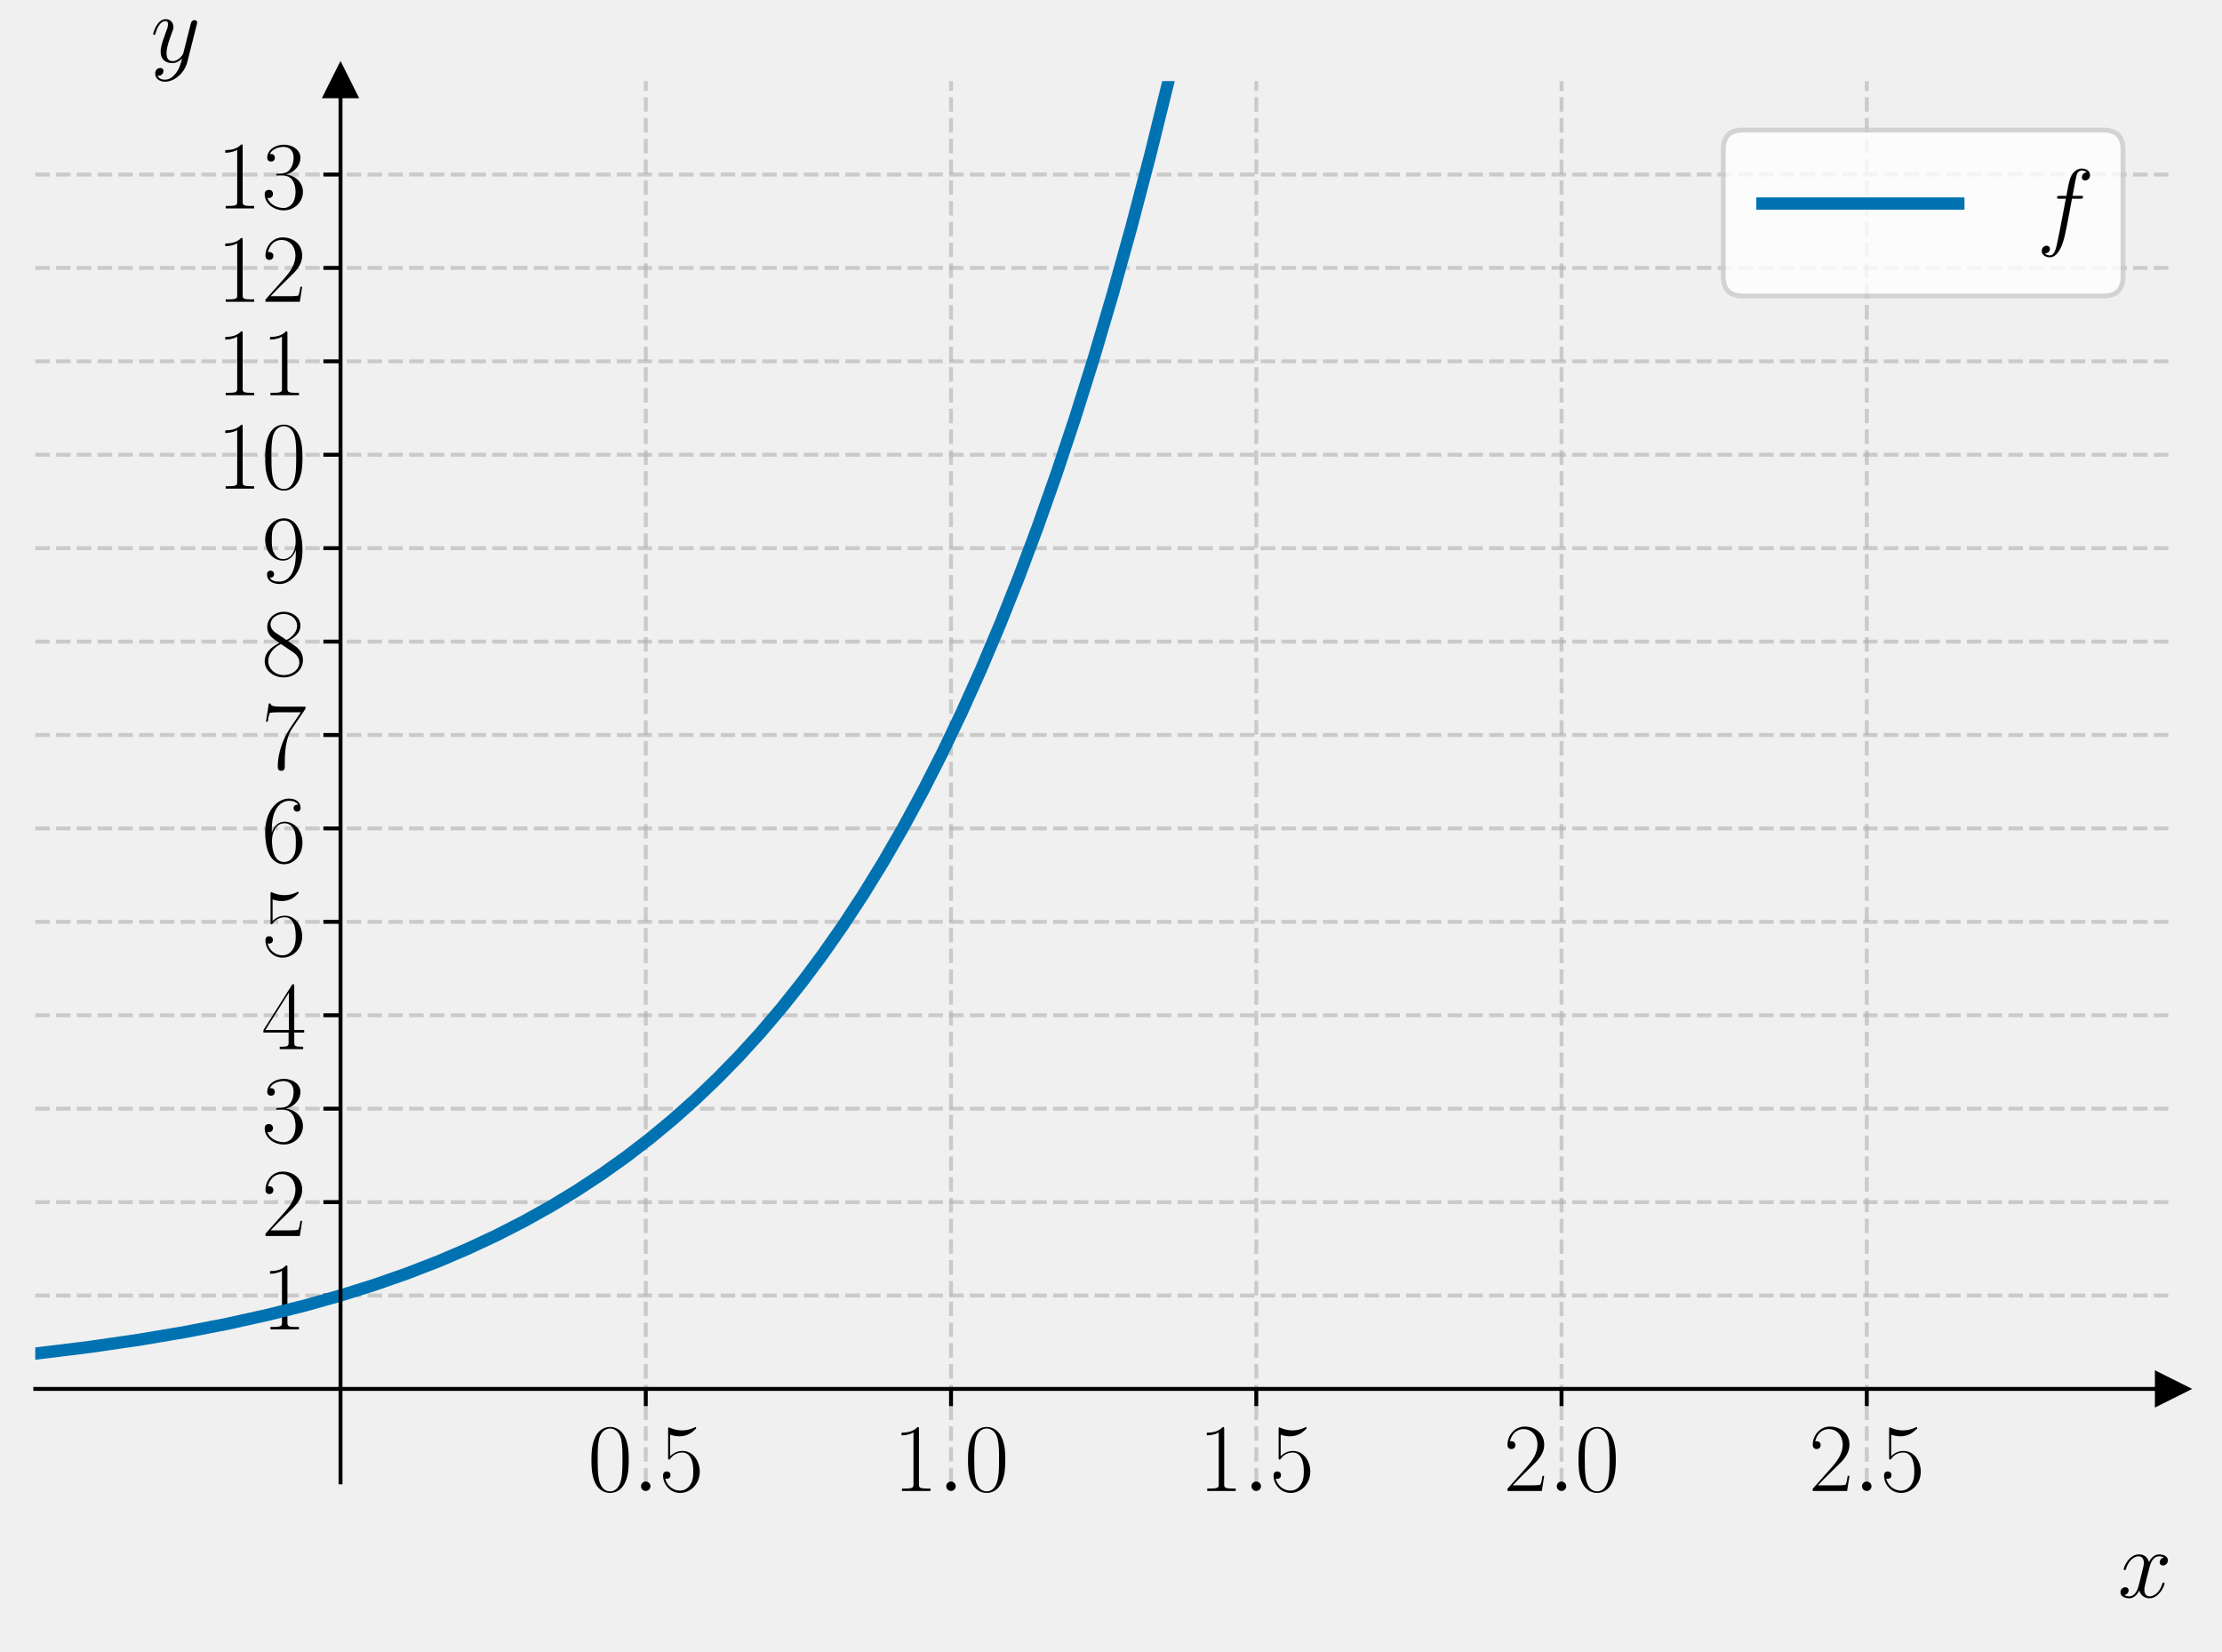
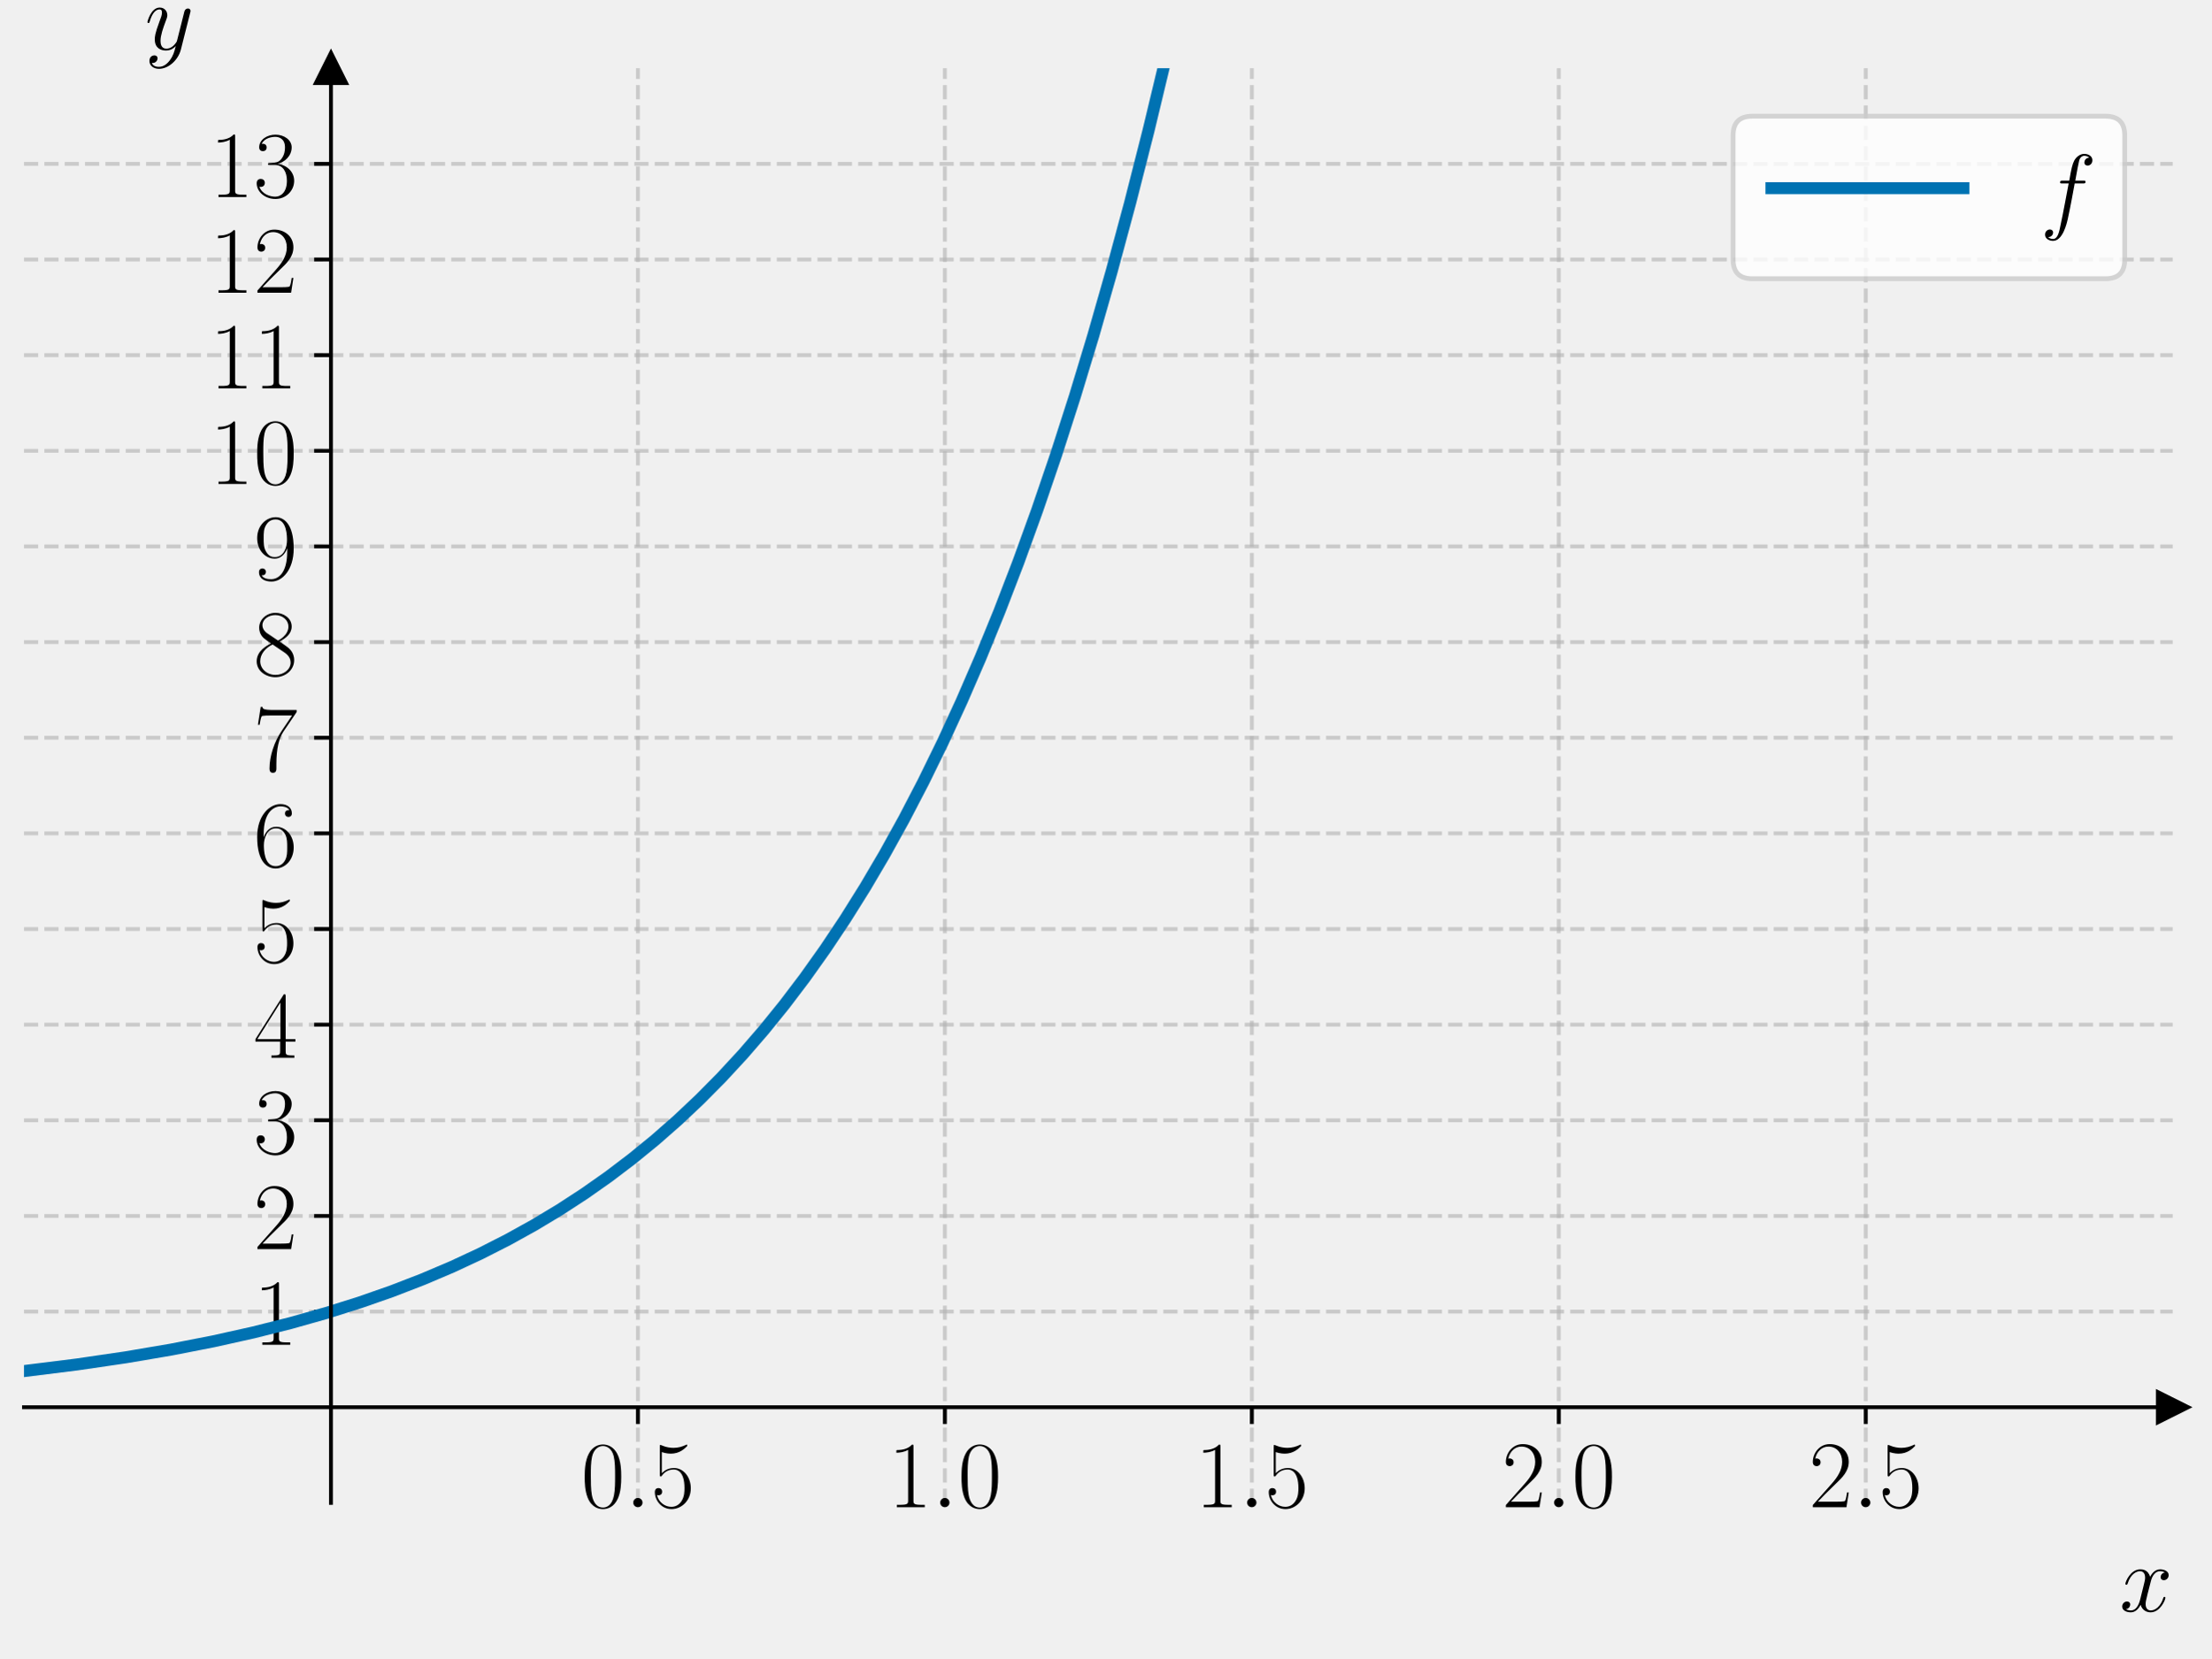
- <svg xmlns="http://www.w3.org/2000/svg" xmlns:xlink="http://www.w3.org/1999/xlink" width="453.6pt" height="337.208pt" viewBox="0 0 453.6 337.208" version="1.1">
+ <svg xmlns="http://www.w3.org/2000/svg" xmlns:xlink="http://www.w3.org/1999/xlink" width="460.8pt" height="345.6pt" viewBox="0 0 460.8 345.6" version="1.1">
  <defs>
    <style type="text/css">*{stroke-linejoin: round; stroke-linecap: butt}</style>
  </defs>
  <g id="figure_1">
    <g id="patch_1">
-       <path d="M 0 337.208  L 453.6 337.208  L 453.6 0  L 0 0  L 0 337.208  z " style="fill: none" />
+       <path d="M 0 345.6  L 460.8 345.6  L 460.8 0  L 0 0  L 0 345.6  z " style="fill: none" />
    </g>
    <g id="axes_1">
      <g id="patch_2">
-         <path d="M 7.2 302.656  L 443.4 302.656  L 443.4 16.556  L 7.2 16.556  L 7.2 302.656  z " style="fill: none" />
+         <path d="M 5 313.248  L 452.8 313.248  L 452.8 14.216  L 5 14.216  L 5 313.248  z " style="fill: none" />
      </g>
      <g id="matplotlib.axis_1">
        <g id="xtick_1">
          <g id="line2d_1">
-             <path d="M 131.829 302.656  L 131.829 16.556  " clip-path="url(#p2a534e1ad9)" style="fill: none; stroke-dasharray: 2.96,1.28; stroke-dashoffset: 0; stroke: #b0b0b0; stroke-opacity: 0.6; stroke-width: 0.8" />
+             <path d="M 132.943 313.248  L 132.943 14.216  " clip-path="url(#pb8b74c3a64)" style="fill: none; stroke-dasharray: 2.96,1.28; stroke-dashoffset: 0; stroke: #b0b0b0; stroke-opacity: 0.6; stroke-width: 0.8" />
          </g>
          <g id="line2d_2">
            <defs>
-               <path id="mebd7b97741" d="M 0 0  L 0 3.5  " style="stroke: #000000; stroke-width: 0.8" />
+               <path id="m19a4116d7a" d="M 0 0  L 0 3.5  " style="stroke: #000000; stroke-width: 0.8" />
            </defs>
            <g>
-               <use xlink:href="#mebd7b97741" x="131.829" y="283.582" style="stroke: #000000; stroke-width: 0.8" />
+               <use xlink:href="#m19a4116d7a" x="132.943" y="293.313" style="stroke: #000000; stroke-width: 0.8" />
            </g>
          </g>
          <g id="text_1">
-             <g transform="translate(119.9808 304.4193) scale(0.2 -0.2)">
+             <g transform="translate(121.095 314.1496) scale(0.2 -0.2)">
              <defs>
                <path id="CMR17-30" d="M 2688 2025  C 2688 2416 2682 3080 2413 3591  C 2176 4039 1798 4198 1466 4198  C 1158 4198 768 4058 525 3597  C 269 3118 243 2524 243 2025  C 243 1661 250 1106 448 619  C 723 -39 1216 -128 1466 -128  C 1760 -128 2208 -7 2470 600  C 2662 1042 2688 1559 2688 2025  z M 1466 -26  C 1056 -26 813 325 723 812  C 653 1188 653 1738 653 2096  C 653 2588 653 2997 736 3387  C 858 3929 1216 4096 1466 4096  C 1728 4096 2067 3923 2189 3400  C 2272 3036 2278 2607 2278 2096  C 2278 1680 2278 1169 2202 792  C 2067 95 1690 -26 1466 -26  z " transform="scale(0.015625)" />
                <path id="CMMI12-3a" d="M 1178 307  C 1178 492 1024 619 870 619  C 685 619 557 466 557 313  C 557 128 710 0 864 0  C 1050 0 1178 153 1178 307  z " transform="scale(0.015625)" />
                <path id="CMR17-35" d="M 730 3692  C 794 3666 1056 3584 1325 3584  C 1920 3584 2246 3911 2432 4100  C 2432 4157 2432 4192 2394 4192  C 2387 4192 2374 4192 2323 4163  C 2099 4058 1837 3973 1517 3973  C 1325 3973 1037 3999 723 4139  C 653 4171 640 4171 634 4171  C 602 4171 595 4164 595 4037  L 595 2203  C 595 2089 595 2057 659 2057  C 691 2057 704 2070 736 2114  C 941 2401 1222 2522 1542 2522  C 1766 2522 2246 2382 2246 1289  C 2246 1085 2246 715 2054 421  C 1894 159 1645 25 1370 25  C 947 25 518 320 403 814  C 429 807 480 795 506 795  C 589 795 749 840 749 1038  C 749 1210 627 1280 506 1280  C 358 1280 262 1190 262 1011  C 262 454 704 -128 1382 -128  C 2042 -128 2669 440 2669 1264  C 2669 2030 2170 2624 1549 2624  C 1222 2624 947 2503 730 2274  L 730 3692  z " transform="scale(0.015625)" />
              </defs>
              <use xlink:href="#CMR17-30" transform="scale(0.996264)" />
              <use xlink:href="#CMMI12-3a" transform="translate(45.69048 0) scale(0.996264)" />
              <use xlink:href="#CMR17-35" transform="translate(72.78765 0) scale(0.996264)" />
            </g>
          </g>
        </g>
        <g id="xtick_2">
          <g id="line2d_3">
-             <path d="M 194.143 302.656  L 194.143 16.556  " clip-path="url(#p2a534e1ad9)" style="fill: none; stroke-dasharray: 2.96,1.28; stroke-dashoffset: 0; stroke: #b0b0b0; stroke-opacity: 0.6; stroke-width: 0.8" />
+             <path d="M 196.914 313.248  L 196.914 14.216  " clip-path="url(#pb8b74c3a64)" style="fill: none; stroke-dasharray: 2.96,1.28; stroke-dashoffset: 0; stroke: #b0b0b0; stroke-opacity: 0.6; stroke-width: 0.8" />
          </g>
          <g id="line2d_4">
            <g>
-               <use xlink:href="#mebd7b97741" x="194.143" y="283.582" style="stroke: #000000; stroke-width: 0.8" />
+               <use xlink:href="#m19a4116d7a" x="196.914" y="293.313" style="stroke: #000000; stroke-width: 0.8" />
            </g>
          </g>
          <g id="text_2">
-             <g transform="translate(182.295 304.4193) scale(0.2 -0.2)">
+             <g transform="translate(185.0665 314.1496) scale(0.2 -0.2)">
              <defs>
                <path id="CMR17-31" d="M 1702 4058  C 1702 4192 1696 4192 1606 4192  C 1357 3916 979 3827 621 3827  C 602 3827 570 3827 563 3808  C 557 3795 557 3782 557 3648  C 755 3648 1088 3686 1344 3839  L 1344 461  C 1344 236 1331 160 781 160  L 589 160  L 589 0  C 896 0 1216 0 1523 0  C 1830 0 2150 0 2458 0  L 2458 160  L 2266 160  C 1715 160 1702 230 1702 458  L 1702 4058  z " transform="scale(0.015625)" />
              </defs>
              <use xlink:href="#CMR17-31" transform="scale(0.996264)" />
              <use xlink:href="#CMMI12-3a" transform="translate(45.69048 0) scale(0.996264)" />
              <use xlink:href="#CMR17-30" transform="translate(72.78765 0) scale(0.996264)" />
            </g>
          </g>
        </g>
        <g id="xtick_3">
          <g id="line2d_5">
-             <path d="M 256.457 302.656  L 256.457 16.556  " clip-path="url(#p2a534e1ad9)" style="fill: none; stroke-dasharray: 2.96,1.28; stroke-dashoffset: 0; stroke: #b0b0b0; stroke-opacity: 0.6; stroke-width: 0.8" />
+             <path d="M 260.886 313.248  L 260.886 14.216  " clip-path="url(#pb8b74c3a64)" style="fill: none; stroke-dasharray: 2.96,1.28; stroke-dashoffset: 0; stroke: #b0b0b0; stroke-opacity: 0.6; stroke-width: 0.8" />
          </g>
          <g id="line2d_6">
            <g>
-               <use xlink:href="#mebd7b97741" x="256.457" y="283.582" style="stroke: #000000; stroke-width: 0.8" />
+               <use xlink:href="#m19a4116d7a" x="260.886" y="293.313" style="stroke: #000000; stroke-width: 0.8" />
            </g>
          </g>
          <g id="text_3">
-             <g transform="translate(244.6093 304.4193) scale(0.2 -0.2)">
+             <g transform="translate(249.0379 314.1496) scale(0.2 -0.2)">
              <use xlink:href="#CMR17-31" transform="scale(0.996264)" />
              <use xlink:href="#CMMI12-3a" transform="translate(45.69048 0) scale(0.996264)" />
              <use xlink:href="#CMR17-35" transform="translate(72.78765 0) scale(0.996264)" />
            </g>
          </g>
        </g>
        <g id="xtick_4">
          <g id="line2d_7">
-             <path d="M 318.771 302.656  L 318.771 16.556  " clip-path="url(#p2a534e1ad9)" style="fill: none; stroke-dasharray: 2.96,1.28; stroke-dashoffset: 0; stroke: #b0b0b0; stroke-opacity: 0.6; stroke-width: 0.8" />
+             <path d="M 324.857 313.248  L 324.857 14.216  " clip-path="url(#pb8b74c3a64)" style="fill: none; stroke-dasharray: 2.96,1.28; stroke-dashoffset: 0; stroke: #b0b0b0; stroke-opacity: 0.6; stroke-width: 0.8" />
          </g>
          <g id="line2d_8">
            <g>
-               <use xlink:href="#mebd7b97741" x="318.771" y="283.582" style="stroke: #000000; stroke-width: 0.8" />
+               <use xlink:href="#m19a4116d7a" x="324.857" y="293.313" style="stroke: #000000; stroke-width: 0.8" />
            </g>
          </g>
          <g id="text_4">
-             <g transform="translate(306.9236 304.4193) scale(0.2 -0.2)">
+             <g transform="translate(313.0093 314.1496) scale(0.2 -0.2)">
              <defs>
                <path id="CMR17-32" d="M 2669 989  L 2554 989  C 2490 536 2438 459 2413 420  C 2381 369 1920 369 1830 369  L 602 369  C 832 619 1280 1072 1824 1597  C 2214 1967 2669 2402 2669 3035  C 2669 3790 2067 4224 1395 4224  C 691 4224 262 3604 262 3030  C 262 2780 448 2748 525 2748  C 589 2748 781 2787 781 3010  C 781 3207 614 3264 525 3264  C 486 3264 448 3258 422 3245  C 544 3790 915 4058 1306 4058  C 1862 4058 2227 3617 2227 3035  C 2227 2479 1901 2000 1536 1584  L 262 146  L 262 0  L 2515 0  L 2669 989  z " transform="scale(0.015625)" />
              </defs>
              <use xlink:href="#CMR17-32" transform="scale(0.996264)" />
              <use xlink:href="#CMMI12-3a" transform="translate(45.69048 0) scale(0.996264)" />
              <use xlink:href="#CMR17-30" transform="translate(72.78765 0) scale(0.996264)" />
            </g>
          </g>
        </g>
        <g id="xtick_5">
          <g id="line2d_9">
-             <path d="M 381.086 302.656  L 381.086 16.556  " clip-path="url(#p2a534e1ad9)" style="fill: none; stroke-dasharray: 2.96,1.28; stroke-dashoffset: 0; stroke: #b0b0b0; stroke-opacity: 0.6; stroke-width: 0.8" />
+             <path d="M 388.829 313.248  L 388.829 14.216  " clip-path="url(#pb8b74c3a64)" style="fill: none; stroke-dasharray: 2.96,1.28; stroke-dashoffset: 0; stroke: #b0b0b0; stroke-opacity: 0.6; stroke-width: 0.8" />
          </g>
          <g id="line2d_10">
            <g>
-               <use xlink:href="#mebd7b97741" x="381.086" y="283.582" style="stroke: #000000; stroke-width: 0.8" />
+               <use xlink:href="#m19a4116d7a" x="388.829" y="293.313" style="stroke: #000000; stroke-width: 0.8" />
            </g>
          </g>
          <g id="text_5">
-             <g transform="translate(369.2379 304.4193) scale(0.2 -0.2)">
+             <g transform="translate(376.9808 314.1496) scale(0.2 -0.2)">
              <use xlink:href="#CMR17-32" transform="scale(0.996264)" />
              <use xlink:href="#CMMI12-3a" transform="translate(45.69048 0) scale(0.996264)" />
              <use xlink:href="#CMR17-35" transform="translate(72.78765 0) scale(0.996264)" />
            </g>
          </g>
        </g>
        <g id="text_6">
-           <g transform="translate(432.3132 326.1319) scale(0.2 -0.2)">
+           <g transform="translate(441.7132 335.8622) scale(0.2 -0.2)">
            <defs>
              <path id="CMMI12-78" d="M 3034 2606  C 2829 2567 2752 2414 2752 2293  C 2752 2139 2874 2088 2963 2088  C 3155 2088 3290 2254 3290 2427  C 3290 2695 2982 2816 2714 2816  C 2323 2816 2106 2433 2048 2312  C 1901 2816 1504 2816 1389 2816  C 736 2816 390 1980 390 1839  C 390 1814 416 1782 461 1782  C 512 1782 525 1820 538 1846  C 755 2555 1184 2689 1370 2689  C 1658 2689 1715 2420 1715 2267  C 1715 2127 1677 1980 1600 1673  L 1382 798  C 1286 415 1101 64 762 64  C 730 64 570 64 435 147  C 666 192 717 383 717 460  C 717 588 621 664 499 664  C 346 664 179 530 179 326  C 179 57 480 -64 755 -64  C 1062 -64 1280 179 1414 441  C 1517 64 1837 -64 2074 -64  C 2726 -64 3072 773 3072 913  C 3072 945 3046 971 3008 971  C 2950 971 2944 939 2925 888  C 2752 326 2381 64 2093 64  C 1869 64 1747 230 1747 492  C 1747 632 1773 734 1875 1156  L 2099 2024  C 2195 2408 2413 2689 2707 2689  C 2720 2689 2899 2689 3034 2606  z " transform="scale(0.015625)" />
            </defs>
            <use xlink:href="#CMMI12-78" transform="scale(0.996264)" />
          </g>
        </g>
      </g>
      <g id="matplotlib.axis_2">
        <g id="ytick_1">
          <g id="line2d_11">
-             <path d="M 7.2 264.509  L 443.4 264.509  " clip-path="url(#p2a534e1ad9)" style="fill: none; stroke-dasharray: 2.96,1.28; stroke-dashoffset: 0; stroke: #b0b0b0; stroke-opacity: 0.6; stroke-width: 0.8" />
+             <path d="M 5 273.377  L 452.8 273.377  " clip-path="url(#pb8b74c3a64)" style="fill: none; stroke-dasharray: 2.96,1.28; stroke-dashoffset: 0; stroke: #b0b0b0; stroke-opacity: 0.6; stroke-width: 0.8" />
          </g>
          <g id="line2d_12">
            <defs>
-               <path id="mc2aa4dd7ed" d="M 0 0  L -3.5 0  " style="stroke: #000000; stroke-width: 0.8" />
+               <path id="md9e935d1d8" d="M 0 0  L -3.5 0  " style="stroke: #000000; stroke-width: 0.8" />
            </defs>
            <g>
-               <use xlink:href="#mc2aa4dd7ed" x="69.514" y="264.509" style="stroke: #000000; stroke-width: 0.8" />
+               <use xlink:href="#md9e935d1d8" x="68.971" y="273.377" style="stroke: #000000; stroke-width: 0.8" />
            </g>
          </g>
          <g id="text_7">
-             <g transform="translate(53.37619 271.4275) scale(0.2 -0.2)">
+             <g transform="translate(52.83333 280.2956) scale(0.2 -0.2)">
              <use xlink:href="#CMR17-31" transform="scale(0.996264)" />
            </g>
          </g>
        </g>
        <g id="ytick_2">
          <g id="line2d_13">
-             <path d="M 7.2 245.436  L 443.4 245.436  " clip-path="url(#p2a534e1ad9)" style="fill: none; stroke-dasharray: 2.96,1.28; stroke-dashoffset: 0; stroke: #b0b0b0; stroke-opacity: 0.6; stroke-width: 0.8" />
+             <path d="M 5 253.442  L 452.8 253.442  " clip-path="url(#pb8b74c3a64)" style="fill: none; stroke-dasharray: 2.96,1.28; stroke-dashoffset: 0; stroke: #b0b0b0; stroke-opacity: 0.6; stroke-width: 0.8" />
          </g>
          <g id="line2d_14">
            <g>
-               <use xlink:href="#mc2aa4dd7ed" x="69.514" y="245.436" style="stroke: #000000; stroke-width: 0.8" />
+               <use xlink:href="#md9e935d1d8" x="68.971" y="253.442" style="stroke: #000000; stroke-width: 0.8" />
            </g>
          </g>
          <g id="text_8">
-             <g transform="translate(53.37619 252.3542) scale(0.2 -0.2)">
+             <g transform="translate(52.83333 260.3602) scale(0.2 -0.2)">
              <use xlink:href="#CMR17-32" transform="scale(0.996264)" />
            </g>
          </g>
        </g>
        <g id="ytick_3">
          <g id="line2d_15">
-             <path d="M 7.2 226.362  L 443.4 226.362  " clip-path="url(#p2a534e1ad9)" style="fill: none; stroke-dasharray: 2.96,1.28; stroke-dashoffset: 0; stroke: #b0b0b0; stroke-opacity: 0.6; stroke-width: 0.8" />
+             <path d="M 5 233.506  L 452.8 233.506  " clip-path="url(#pb8b74c3a64)" style="fill: none; stroke-dasharray: 2.96,1.28; stroke-dashoffset: 0; stroke: #b0b0b0; stroke-opacity: 0.6; stroke-width: 0.8" />
          </g>
          <g id="line2d_16">
            <g>
-               <use xlink:href="#mc2aa4dd7ed" x="69.514" y="226.362" style="stroke: #000000; stroke-width: 0.8" />
+               <use xlink:href="#md9e935d1d8" x="68.971" y="233.506" style="stroke: #000000; stroke-width: 0.8" />
            </g>
          </g>
          <g id="text_9">
-             <g transform="translate(53.37619 233.2809) scale(0.2 -0.2)">
+             <g transform="translate(52.83333 240.4247) scale(0.2 -0.2)">
              <defs>
                <path id="CMR17-33" d="M 1414 2157  C 1984 2157 2234 1662 2234 1090  C 2234 320 1824 25 1453 25  C 1114 25 563 194 390 693  C 422 680 454 680 486 680  C 640 680 755 782 755 948  C 755 1133 614 1216 486 1216  C 378 1216 211 1165 211 926  C 211 335 787 -128 1466 -128  C 2176 -128 2720 430 2720 1085  C 2720 1707 2208 2157 1600 2227  C 2086 2328 2554 2756 2554 3329  C 2554 3820 2048 4179 1472 4179  C 890 4179 378 3829 378 3329  C 378 3110 544 3072 627 3072  C 762 3072 877 3155 877 3321  C 877 3486 762 3569 627 3569  C 602 3569 570 3569 544 3557  C 730 3959 1235 4032 1459 4032  C 1683 4032 2106 3925 2106 3320  C 2106 3143 2080 2828 1862 2550  C 1670 2304 1453 2304 1242 2284  C 1210 2284 1062 2269 1037 2269  C 992 2263 966 2257 966 2208  C 966 2163 973 2157 1101 2157  L 1414 2157  z " transform="scale(0.015625)" />
              </defs>
              <use xlink:href="#CMR17-33" transform="scale(0.996264)" />
            </g>
          </g>
        </g>
        <g id="ytick_4">
          <g id="line2d_17">
-             <path d="M 7.2 207.289  L 443.4 207.289  " clip-path="url(#p2a534e1ad9)" style="fill: none; stroke-dasharray: 2.96,1.28; stroke-dashoffset: 0; stroke: #b0b0b0; stroke-opacity: 0.6; stroke-width: 0.8" />
+             <path d="M 5 213.571  L 452.8 213.571  " clip-path="url(#pb8b74c3a64)" style="fill: none; stroke-dasharray: 2.96,1.28; stroke-dashoffset: 0; stroke: #b0b0b0; stroke-opacity: 0.6; stroke-width: 0.8" />
          </g>
          <g id="line2d_18">
            <g>
-               <use xlink:href="#mc2aa4dd7ed" x="69.514" y="207.289" style="stroke: #000000; stroke-width: 0.8" />
+               <use xlink:href="#md9e935d1d8" x="68.971" y="213.571" style="stroke: #000000; stroke-width: 0.8" />
            </g>
          </g>
          <g id="text_10">
-             <g transform="translate(53.37619 214.2076) scale(0.2 -0.2)">
+             <g transform="translate(52.83333 220.4893) scale(0.2 -0.2)">
              <defs>
                <path id="CMR17-34" d="M 2150 4122  C 2150 4256 2144 4256 2029 4256  L 128 1254  L 128 1088  L 1779 1088  L 1779 457  C 1779 224 1766 160 1318 160  L 1197 160  L 1197 0  C 1402 0 1747 0 1965 0  C 2182 0 2528 0 2733 0  L 2733 160  L 2611 160  C 2163 160 2150 224 2150 457  L 2150 1088  L 2803 1088  L 2803 1254  L 2150 1254  L 2150 4122  z M 1798 3703  L 1798 1254  L 256 1254  L 1798 3703  z " transform="scale(0.015625)" />
              </defs>
              <use xlink:href="#CMR17-34" transform="scale(0.996264)" />
            </g>
          </g>
        </g>
        <g id="ytick_5">
          <g id="line2d_19">
-             <path d="M 7.2 188.216  L 443.4 188.216  " clip-path="url(#p2a534e1ad9)" style="fill: none; stroke-dasharray: 2.96,1.28; stroke-dashoffset: 0; stroke: #b0b0b0; stroke-opacity: 0.6; stroke-width: 0.8" />
+             <path d="M 5 193.635  L 452.8 193.635  " clip-path="url(#pb8b74c3a64)" style="fill: none; stroke-dasharray: 2.96,1.28; stroke-dashoffset: 0; stroke: #b0b0b0; stroke-opacity: 0.6; stroke-width: 0.8" />
          </g>
          <g id="line2d_20">
            <g>
-               <use xlink:href="#mc2aa4dd7ed" x="69.514" y="188.216" style="stroke: #000000; stroke-width: 0.8" />
+               <use xlink:href="#md9e935d1d8" x="68.971" y="193.635" style="stroke: #000000; stroke-width: 0.8" />
            </g>
          </g>
          <g id="text_11">
-             <g transform="translate(53.37619 195.1343) scale(0.2 -0.2)">
+             <g transform="translate(52.83333 200.5538) scale(0.2 -0.2)">
              <use xlink:href="#CMR17-35" transform="scale(0.996264)" />
            </g>
          </g>
        </g>
        <g id="ytick_6">
          <g id="line2d_21">
-             <path d="M 7.2 169.143  L 443.4 169.143  " clip-path="url(#p2a534e1ad9)" style="fill: none; stroke-dasharray: 2.96,1.28; stroke-dashoffset: 0; stroke: #b0b0b0; stroke-opacity: 0.6; stroke-width: 0.8" />
+             <path d="M 5 173.7  L 452.8 173.7  " clip-path="url(#pb8b74c3a64)" style="fill: none; stroke-dasharray: 2.96,1.28; stroke-dashoffset: 0; stroke: #b0b0b0; stroke-opacity: 0.6; stroke-width: 0.8" />
          </g>
          <g id="line2d_22">
            <g>
-               <use xlink:href="#mc2aa4dd7ed" x="69.514" y="169.143" style="stroke: #000000; stroke-width: 0.8" />
+               <use xlink:href="#md9e935d1d8" x="68.971" y="173.7" style="stroke: #000000; stroke-width: 0.8" />
            </g>
          </g>
          <g id="text_12">
-             <g transform="translate(53.37619 176.0611) scale(0.2 -0.2)">
+             <g transform="translate(52.83333 180.6184) scale(0.2 -0.2)">
              <defs>
                <path id="CMR17-36" d="M 678 2176  C 678 3690 1395 4032 1811 4032  C 1946 4032 2272 4009 2400 3776  C 2298 3776 2106 3776 2106 3553  C 2106 3381 2246 3323 2336 3323  C 2394 3323 2566 3348 2566 3560  C 2566 3954 2246 4179 1805 4179  C 1043 4179 243 3390 243 1984  C 243 253 966 -128 1478 -128  C 2099 -128 2688 427 2688 1283  C 2688 2081 2170 2662 1517 2662  C 1126 2662 838 2407 678 1960  L 678 2176  z M 1478 25  C 691 25 691 1200 691 1436  C 691 1896 909 2560 1504 2560  C 1613 2560 1926 2560 2138 2120  C 2253 1870 2253 1609 2253 1289  C 2253 944 2253 690 2118 434  C 1978 171 1773 25 1478 25  z " transform="scale(0.015625)" />
              </defs>
              <use xlink:href="#CMR17-36" transform="scale(0.996264)" />
            </g>
          </g>
        </g>
        <g id="ytick_7">
          <g id="line2d_23">
-             <path d="M 7.2 150.069  L 443.4 150.069  " clip-path="url(#p2a534e1ad9)" style="fill: none; stroke-dasharray: 2.96,1.28; stroke-dashoffset: 0; stroke: #b0b0b0; stroke-opacity: 0.6; stroke-width: 0.8" />
+             <path d="M 5 153.764  L 452.8 153.764  " clip-path="url(#pb8b74c3a64)" style="fill: none; stroke-dasharray: 2.96,1.28; stroke-dashoffset: 0; stroke: #b0b0b0; stroke-opacity: 0.6; stroke-width: 0.8" />
          </g>
          <g id="line2d_24">
            <g>
-               <use xlink:href="#mc2aa4dd7ed" x="69.514" y="150.069" style="stroke: #000000; stroke-width: 0.8" />
+               <use xlink:href="#md9e935d1d8" x="68.971" y="153.764" style="stroke: #000000; stroke-width: 0.8" />
            </g>
          </g>
          <g id="text_13">
-             <g transform="translate(53.37619 156.9878) scale(0.2 -0.2)">
+             <g transform="translate(52.83333 160.6829) scale(0.2 -0.2)">
              <defs>
                <path id="CMR17-37" d="M 2886 3941  L 2886 4081  L 1382 4081  C 634 4081 621 4165 595 4288  L 480 4288  L 294 3094  L 410 3094  C 429 3215 474 3540 550 3661  C 589 3712 1062 3712 1171 3712  L 2579 3712  L 1869 2661  C 1395 1954 1069 999 1069 165  C 1069 89 1069 -128 1299 -128  C 1530 -128 1530 89 1530 171  L 1530 465  C 1530 1508 1709 2196 2003 2636  L 2886 3941  z " transform="scale(0.015625)" />
              </defs>
              <use xlink:href="#CMR17-37" transform="scale(0.996264)" />
            </g>
          </g>
        </g>
        <g id="ytick_8">
          <g id="line2d_25">
-             <path d="M 7.2 130.996  L 443.4 130.996  " clip-path="url(#p2a534e1ad9)" style="fill: none; stroke-dasharray: 2.96,1.28; stroke-dashoffset: 0; stroke: #b0b0b0; stroke-opacity: 0.6; stroke-width: 0.8" />
+             <path d="M 5 133.829  L 452.8 133.829  " clip-path="url(#pb8b74c3a64)" style="fill: none; stroke-dasharray: 2.96,1.28; stroke-dashoffset: 0; stroke: #b0b0b0; stroke-opacity: 0.6; stroke-width: 0.8" />
          </g>
          <g id="line2d_26">
            <g>
-               <use xlink:href="#mc2aa4dd7ed" x="69.514" y="130.996" style="stroke: #000000; stroke-width: 0.8" />
+               <use xlink:href="#md9e935d1d8" x="68.971" y="133.829" style="stroke: #000000; stroke-width: 0.8" />
            </g>
          </g>
          <g id="text_14">
-             <g transform="translate(53.37619 137.9145) scale(0.2 -0.2)">
+             <g transform="translate(52.83333 140.7475) scale(0.2 -0.2)">
              <defs>
                <path id="CMR17-38" d="M 1741 2264  C 2144 2467 2554 2773 2554 3263  C 2554 3841 1990 4179 1472 4179  C 890 4179 378 3759 378 3180  C 378 3021 416 2747 666 2505  C 730 2442 998 2251 1171 2130  C 883 1983 211 1634 211 934  C 211 279 838 -128 1459 -128  C 2144 -128 2720 362 2720 1010  C 2720 1590 2330 1857 2074 2029  L 1741 2264  z M 902 2822  C 851 2854 595 3051 595 3351  C 595 3739 998 4032 1459 4032  C 1965 4032 2336 3676 2336 3262  C 2336 2669 1670 2331 1638 2331  C 1632 2331 1626 2331 1574 2370  L 902 2822  z M 2080 1519  C 2176 1449 2483 1240 2483 851  C 2483 381 2010 25 1472 25  C 890 25 448 438 448 940  C 448 1443 838 1862 1280 2060  L 2080 1519  z " transform="scale(0.015625)" />
              </defs>
              <use xlink:href="#CMR17-38" transform="scale(0.996264)" />
            </g>
          </g>
        </g>
        <g id="ytick_9">
          <g id="line2d_27">
-             <path d="M 7.2 111.923  L 443.4 111.923  " clip-path="url(#p2a534e1ad9)" style="fill: none; stroke-dasharray: 2.96,1.28; stroke-dashoffset: 0; stroke: #b0b0b0; stroke-opacity: 0.6; stroke-width: 0.8" />
+             <path d="M 5 113.894  L 452.8 113.894  " clip-path="url(#pb8b74c3a64)" style="fill: none; stroke-dasharray: 2.96,1.28; stroke-dashoffset: 0; stroke: #b0b0b0; stroke-opacity: 0.6; stroke-width: 0.8" />
          </g>
          <g id="line2d_28">
            <g>
-               <use xlink:href="#mc2aa4dd7ed" x="69.514" y="111.923" style="stroke: #000000; stroke-width: 0.8" />
+               <use xlink:href="#md9e935d1d8" x="68.971" y="113.894" style="stroke: #000000; stroke-width: 0.8" />
            </g>
          </g>
          <g id="text_15">
-             <g transform="translate(53.37619 118.8412) scale(0.2 -0.2)">
+             <g transform="translate(52.83333 120.812) scale(0.2 -0.2)">
              <defs>
                <path id="CMR17-39" d="M 2253 1864  C 2253 464 1670 31 1190 31  C 1043 31 685 31 538 294  C 704 268 826 357 826 518  C 826 692 685 749 595 749  C 538 749 365 723 365 506  C 365 71 742 -128 1203 -128  C 1939 -128 2688 674 2688 2073  C 2688 3817 1971 4179 1485 4179  C 851 4179 243 3628 243 2778  C 243 1991 762 1408 1414 1408  C 1952 1408 2189 1903 2253 2112  L 2253 1864  z M 1427 1510  C 1254 1510 1011 1542 813 1922  C 678 2169 678 2461 678 2771  C 678 3146 678 3405 858 3684  C 947 3817 1114 4032 1485 4032  C 2240 4032 2240 2885 2240 2632  C 2240 2182 2035 1510 1427 1510  z " transform="scale(0.015625)" />
              </defs>
              <use xlink:href="#CMR17-39" transform="scale(0.996264)" />
            </g>
          </g>
        </g>
        <g id="ytick_10">
          <g id="line2d_29">
-             <path d="M 7.2 92.849  L 443.4 92.849  " clip-path="url(#p2a534e1ad9)" style="fill: none; stroke-dasharray: 2.96,1.28; stroke-dashoffset: 0; stroke: #b0b0b0; stroke-opacity: 0.6; stroke-width: 0.8" />
+             <path d="M 5 93.958  L 452.8 93.958  " clip-path="url(#pb8b74c3a64)" style="fill: none; stroke-dasharray: 2.96,1.28; stroke-dashoffset: 0; stroke: #b0b0b0; stroke-opacity: 0.6; stroke-width: 0.8" />
          </g>
          <g id="line2d_30">
            <g>
-               <use xlink:href="#mc2aa4dd7ed" x="69.514" y="92.849" style="stroke: #000000; stroke-width: 0.8" />
+               <use xlink:href="#md9e935d1d8" x="68.971" y="93.958" style="stroke: #000000; stroke-width: 0.8" />
            </g>
          </g>
          <g id="text_16">
-             <g transform="translate(44.2381 99.76794) scale(0.2 -0.2)">
+             <g transform="translate(43.69524 100.8766) scale(0.2 -0.2)">
              <use xlink:href="#CMR17-31" transform="scale(0.996264)" />
              <use xlink:href="#CMR17-30" transform="translate(45.69048 0) scale(0.996264)" />
            </g>
          </g>
        </g>
        <g id="ytick_11">
          <g id="line2d_31">
-             <path d="M 7.2 73.776  L 443.4 73.776  " clip-path="url(#p2a534e1ad9)" style="fill: none; stroke-dasharray: 2.96,1.28; stroke-dashoffset: 0; stroke: #b0b0b0; stroke-opacity: 0.6; stroke-width: 0.8" />
+             <path d="M 5 74.023  L 452.8 74.023  " clip-path="url(#pb8b74c3a64)" style="fill: none; stroke-dasharray: 2.96,1.28; stroke-dashoffset: 0; stroke: #b0b0b0; stroke-opacity: 0.6; stroke-width: 0.8" />
          </g>
          <g id="line2d_32">
            <g>
-               <use xlink:href="#mc2aa4dd7ed" x="69.514" y="73.776" style="stroke: #000000; stroke-width: 0.8" />
+               <use xlink:href="#md9e935d1d8" x="68.971" y="74.023" style="stroke: #000000; stroke-width: 0.8" />
            </g>
          </g>
          <g id="text_17">
-             <g transform="translate(44.2381 80.69466) scale(0.2 -0.2)">
+             <g transform="translate(43.69524 80.94115) scale(0.2 -0.2)">
              <use xlink:href="#CMR17-31" transform="scale(0.996264)" />
              <use xlink:href="#CMR17-31" transform="translate(45.69048 0) scale(0.996264)" />
            </g>
          </g>
        </g>
        <g id="ytick_12">
          <g id="line2d_33">
-             <path d="M 7.2 54.703  L 443.4 54.703  " clip-path="url(#p2a534e1ad9)" style="fill: none; stroke-dasharray: 2.96,1.28; stroke-dashoffset: 0; stroke: #b0b0b0; stroke-opacity: 0.6; stroke-width: 0.8" />
+             <path d="M 5 54.087  L 452.8 54.087  " clip-path="url(#pb8b74c3a64)" style="fill: none; stroke-dasharray: 2.96,1.28; stroke-dashoffset: 0; stroke: #b0b0b0; stroke-opacity: 0.6; stroke-width: 0.8" />
          </g>
          <g id="line2d_34">
            <g>
-               <use xlink:href="#mc2aa4dd7ed" x="69.514" y="54.703" style="stroke: #000000; stroke-width: 0.8" />
+               <use xlink:href="#md9e935d1d8" x="68.971" y="54.087" style="stroke: #000000; stroke-width: 0.8" />
            </g>
          </g>
          <g id="text_18">
-             <g transform="translate(44.2381 61.62138) scale(0.2 -0.2)">
+             <g transform="translate(43.69524 61.00571) scale(0.2 -0.2)">
              <use xlink:href="#CMR17-31" transform="scale(0.996264)" />
              <use xlink:href="#CMR17-32" transform="translate(45.69048 0) scale(0.996264)" />
            </g>
          </g>
        </g>
        <g id="ytick_13">
          <g id="line2d_35">
-             <path d="M 7.2 35.63  L 443.4 35.63  " clip-path="url(#p2a534e1ad9)" style="fill: none; stroke-dasharray: 2.96,1.28; stroke-dashoffset: 0; stroke: #b0b0b0; stroke-opacity: 0.6; stroke-width: 0.8" />
+             <path d="M 5 34.152  L 452.8 34.152  " clip-path="url(#pb8b74c3a64)" style="fill: none; stroke-dasharray: 2.96,1.28; stroke-dashoffset: 0; stroke: #b0b0b0; stroke-opacity: 0.6; stroke-width: 0.8" />
          </g>
          <g id="line2d_36">
            <g>
-               <use xlink:href="#mc2aa4dd7ed" x="69.514" y="35.63" style="stroke: #000000; stroke-width: 0.8" />
+               <use xlink:href="#md9e935d1d8" x="68.971" y="34.152" style="stroke: #000000; stroke-width: 0.8" />
            </g>
          </g>
          <g id="text_19">
-             <g transform="translate(44.2381 42.5481) scale(0.2 -0.2)">
+             <g transform="translate(43.69524 41.07026) scale(0.2 -0.2)">
              <use xlink:href="#CMR17-31" transform="scale(0.996264)" />
              <use xlink:href="#CMR17-33" transform="translate(45.69048 0) scale(0.996264)" />
            </g>
          </g>
        </g>
        <g id="text_20">
-           <g transform="translate(30.72526 12.68068) scale(0.2 -0.2)">
+           <g transform="translate(30.1824 10.34068) scale(0.2 -0.2)">
            <defs>
              <path id="CMMI12-79" d="M 1683 -700  C 1510 -939 1261 -1152 947 -1152  C 870 -1152 563 -1152 467 -889  C 486 -895 518 -895 531 -895  C 723 -895 851 -729 851 -582  C 851 -435 730 -384 634 -384  C 531 -384 307 -458 307 -759  C 307 -1071 582 -1286 947 -1286  C 1587 -1286 2234 -700 2413 6  L 3040 2485  C 3046 2517 3059 2556 3059 2594  C 3059 2689 2982 2753 2886 2753  C 2829 2753 2694 2727 2643 2535  L 2170 658  C 2138 543 2138 530 2086 460  C 1958 281 1747 64 1440 64  C 1082 64 1050 415 1050 588  C 1050 952 1222 1443 1395 1903  C 1466 2088 1504 2178 1504 2305  C 1504 2574 1312 2816 998 2816  C 410 2816 173 1890 173 1839  C 173 1814 198 1782 243 1782  C 301 1782 307 1807 333 1897  C 486 2433 730 2689 979 2689  C 1037 2689 1146 2689 1146 2478  C 1146 2312 1075 2127 979 1884  C 666 1047 666 837 666 683  C 666 77 1101 -64 1421 -64  C 1606 -64 1837 -6 2061 230  L 2067 224  C 1971 -147 1907 -392 1683 -700  z " transform="scale(0.015625)" />
            </defs>
            <use xlink:href="#CMMI12-79" transform="scale(0.996264)" />
          </g>
        </g>
      </g>
      <g id="line2d_37">
        <defs>
-           <path id="me95ee0b778" d="M 3 0  L -3 -3  L -3 3  z " style="stroke: #000000; stroke-linejoin: miter" />
+           <path id="maf93d52859" d="M 3 0  L -3 -3  L -3 3  z " style="stroke: #000000; stroke-linejoin: miter" />
        </defs>
        <g>
-           <use xlink:href="#me95ee0b778" x="443.4" y="283.582" style="stroke: #000000; stroke-linejoin: miter" />
+           <use xlink:href="#maf93d52859" x="452.8" y="293.313" style="stroke: #000000; stroke-linejoin: miter" />
        </g>
      </g>
      <g id="line2d_38">
        <defs>
-           <path id="m14eb3237ad" d="M 0 -3  L -3 3  L 3 3  z " style="stroke: #000000; stroke-linejoin: miter" />
+           <path id="m0a16daa387" d="M 0 -3  L -3 3  L 3 3  z " style="stroke: #000000; stroke-linejoin: miter" />
        </defs>
        <g>
-           <use xlink:href="#m14eb3237ad" x="69.514" y="16.556" style="stroke: #000000; stroke-linejoin: miter" />
+           <use xlink:href="#m0a16daa387" x="68.971" y="14.216" style="stroke: #000000; stroke-linejoin: miter" />
        </g>
      </g>
      <g id="line2d_39">
-         <path d="M 7.2 276.373  L 18.172 275.026  L 28.291 273.562  L 37.665 271.982  L 46.399 270.287  L 54.601 268.471  L 62.271 266.549  L 69.621 264.477  L 76.545 262.296  L 83.149 259.984  L 89.434 257.551  L 95.505 254.962  L 101.364 252.221  L 107.009 249.331  L 112.442 246.299  L 117.661 243.133  L 122.774 239.772  L 127.781 236.21  L 132.574 232.528  L 137.261 228.652  L 141.841 224.58  L 146.422 220.205  L 150.896 215.62  L 155.263 210.824  L 159.524 205.819  L 163.785 200.47  L 167.939 194.9  L 172.093 188.957  L 176.247 182.616  L 180.295 176.029  L 184.343 169.012  L 188.391 161.538  L 192.332 153.791  L 196.273 145.553  L 200.215 136.793  L 204.156 127.476  L 207.99 117.844  L 211.825 107.617  L 215.66 96.76  L 219.495 85.232  L 223.329 72.993  L 227.164 59.999  L 230.999 46.204  L 234.834 31.557  L 238.668 16.006  L 242.503 -0.504  L 242.615 -1  L 242.615 -1  " clip-path="url(#p2a534e1ad9)" style="fill: none; stroke: #0072b2; stroke-width: 2.5; stroke-linecap: square" />
+         <path d="M 5 285.778  L 16.045 284.399  L 26.214 282.908  L 35.619 281.309  L 44.476 279.578  L 52.787 277.727  L 60.551 275.773  L 67.987 273.673  L 74.986 271.468  L 81.656 269.135  L 88.108 266.642  L 94.232 264.039  L 100.137 261.288  L 105.823 258.395  L 111.291 255.367  L 116.649 252.145  L 121.789 248.798  L 126.819 245.259  L 131.74 241.525  L 136.552 237.593  L 141.254 233.462  L 145.846 229.131  L 150.33 224.602  L 154.813 219.754  L 159.188 214.693  L 163.452 209.425  L 167.717 203.803  L 171.982 197.805  L 176.137 191.574  L 180.293 184.936  L 184.339 178.058  L 188.385 170.743  L 192.431 162.963  L 196.477 154.69  L 200.414 146.136  L 204.35 137.055  L 208.287 127.414  L 212.224 117.177  L 216.16 106.309  L 220.097 94.77  L 224.034 82.52  L 227.861 69.885  L 231.688 56.493  L 235.516 42.299  L 239.343 27.253  L 243.171 11.306  L 245.979 -1  L 245.979 -1  " clip-path="url(#pb8b74c3a64)" style="fill: none; stroke: #0072b2; stroke-width: 2.5; stroke-linecap: square" />
      </g>
      <g id="patch_3">
-         <path d="M 69.514 302.656  L 69.514 16.556  " style="fill: none; stroke: #000000; stroke-width: 0.8; stroke-linejoin: miter; stroke-linecap: square" />
+         <path d="M 68.971 313.248  L 68.971 14.216  " style="fill: none; stroke: #000000; stroke-width: 0.8; stroke-linejoin: miter; stroke-linecap: square" />
      </g>
      <g id="patch_4">
-         <path d="M 443.4 302.656  L 443.4 16.556  " style="fill: none" />
+         <path d="M 452.8 313.248  L 452.8 14.216  " style="fill: none" />
      </g>
      <g id="patch_5">
-         <path d="M 7.2 283.582  L 443.4 283.582  " style="fill: none; stroke: #000000; stroke-width: 0.8; stroke-linejoin: miter; stroke-linecap: square" />
+         <path d="M 5 293.313  L 452.8 293.313  " style="fill: none; stroke: #000000; stroke-width: 0.8; stroke-linejoin: miter; stroke-linecap: square" />
      </g>
      <g id="patch_6">
-         <path d="M 7.2 16.556  L 443.4 16.556  " style="fill: none" />
+         <path d="M 5 14.216  L 452.8 14.216  " style="fill: none" />
      </g>
      <g id="legend_1">
        <g id="patch_7">
-           <path d="M 355.783 60.432  L 429.4 60.432  Q 433.4 60.432 433.4 56.432  L 433.4 30.556  Q 433.4 26.556 429.4 26.556  L 355.783 26.556  Q 351.783 26.556 351.783 30.556  L 351.783 56.432  Q 351.783 60.432 355.783 60.432  z " style="fill: #ffffff; opacity: 0.8; stroke: #cccccc; stroke-linejoin: miter" />
+           <path d="M 365.183 58.092  L 438.8 58.092  Q 442.8 58.092 442.8 54.092  L 442.8 28.216  Q 442.8 24.216 438.8 24.216  L 365.183 24.216  Q 361.183 24.216 361.183 28.216  L 361.183 54.092  Q 361.183 58.092 365.183 58.092  z " style="fill: #ffffff; opacity: 0.8; stroke: #cccccc; stroke-linejoin: miter" />
        </g>
        <g id="line2d_40">
-           <path d="M 359.783 41.556  L 379.783 41.556  L 399.783 41.556  " style="fill: none; stroke: #0072b2; stroke-width: 2.5; stroke-linecap: square" />
+           <path d="M 369.183 39.216  L 389.183 39.216  L 409.183 39.216  " style="fill: none; stroke: #0072b2; stroke-width: 2.5; stroke-linecap: square" />
        </g>
        <g id="text_21">
-           <g transform="translate(415.7834 48.55631) scale(0.2 -0.2)">
+           <g transform="translate(425.1834 46.21632) scale(0.2 -0.2)">
            <defs>
              <path id="CMMI12-66" d="M 2854 2566  C 2982 2566 3034 2566 3034 2688  C 3034 2752 2982 2752 2867 2752  L 2349 2752  C 2470 3429 2560 3897 2611 4107  C 2650 4265 2784 4416 2950 4416  C 3085 4416 3219 4358 3283 4298  C 3034 4272 2957 4082 2957 3969  C 2957 3837 3053 3759 3174 3759  C 3302 3759 3494 3870 3494 4119  C 3494 4393 3226 4544 2944 4544  C 2669 4544 2400 4334 2272 4078  C 2157 3848 2093 3611 1946 2752  L 1517 2752  C 1395 2752 1331 2752 1331 2637  C 1331 2566 1370 2566 1498 2566  L 1907 2566  C 1792 1976 1530 542 1382 -137  C 1274 -689 1178 -1152 858 -1152  C 838 -1152 653 -1152 538 -1031  C 864 -1005 864 -726 864 -720  C 864 -593 768 -517 646 -517  C 518 -517 326 -625 326 -867  C 326 -1140 608 -1280 858 -1280  C 1510 -1280 1779 -118 1850 199  C 1965 688 2278 2376 2310 2566  L 2854 2566  z " transform="scale(0.015625)" />
            </defs>
            <use xlink:href="#CMMI12-66" transform="scale(0.996264)" />
          </g>
        </g>
      </g>
    </g>
  </g>
  <defs>
-     <clipPath id="p2a534e1ad9">
-       <rect x="7.2" y="16.556" width="436.2" height="286.099" />
+     <clipPath id="pb8b74c3a64">
+       <rect x="5" y="14.216" width="447.8" height="299.032" />
    </clipPath>
  </defs>
</svg>
